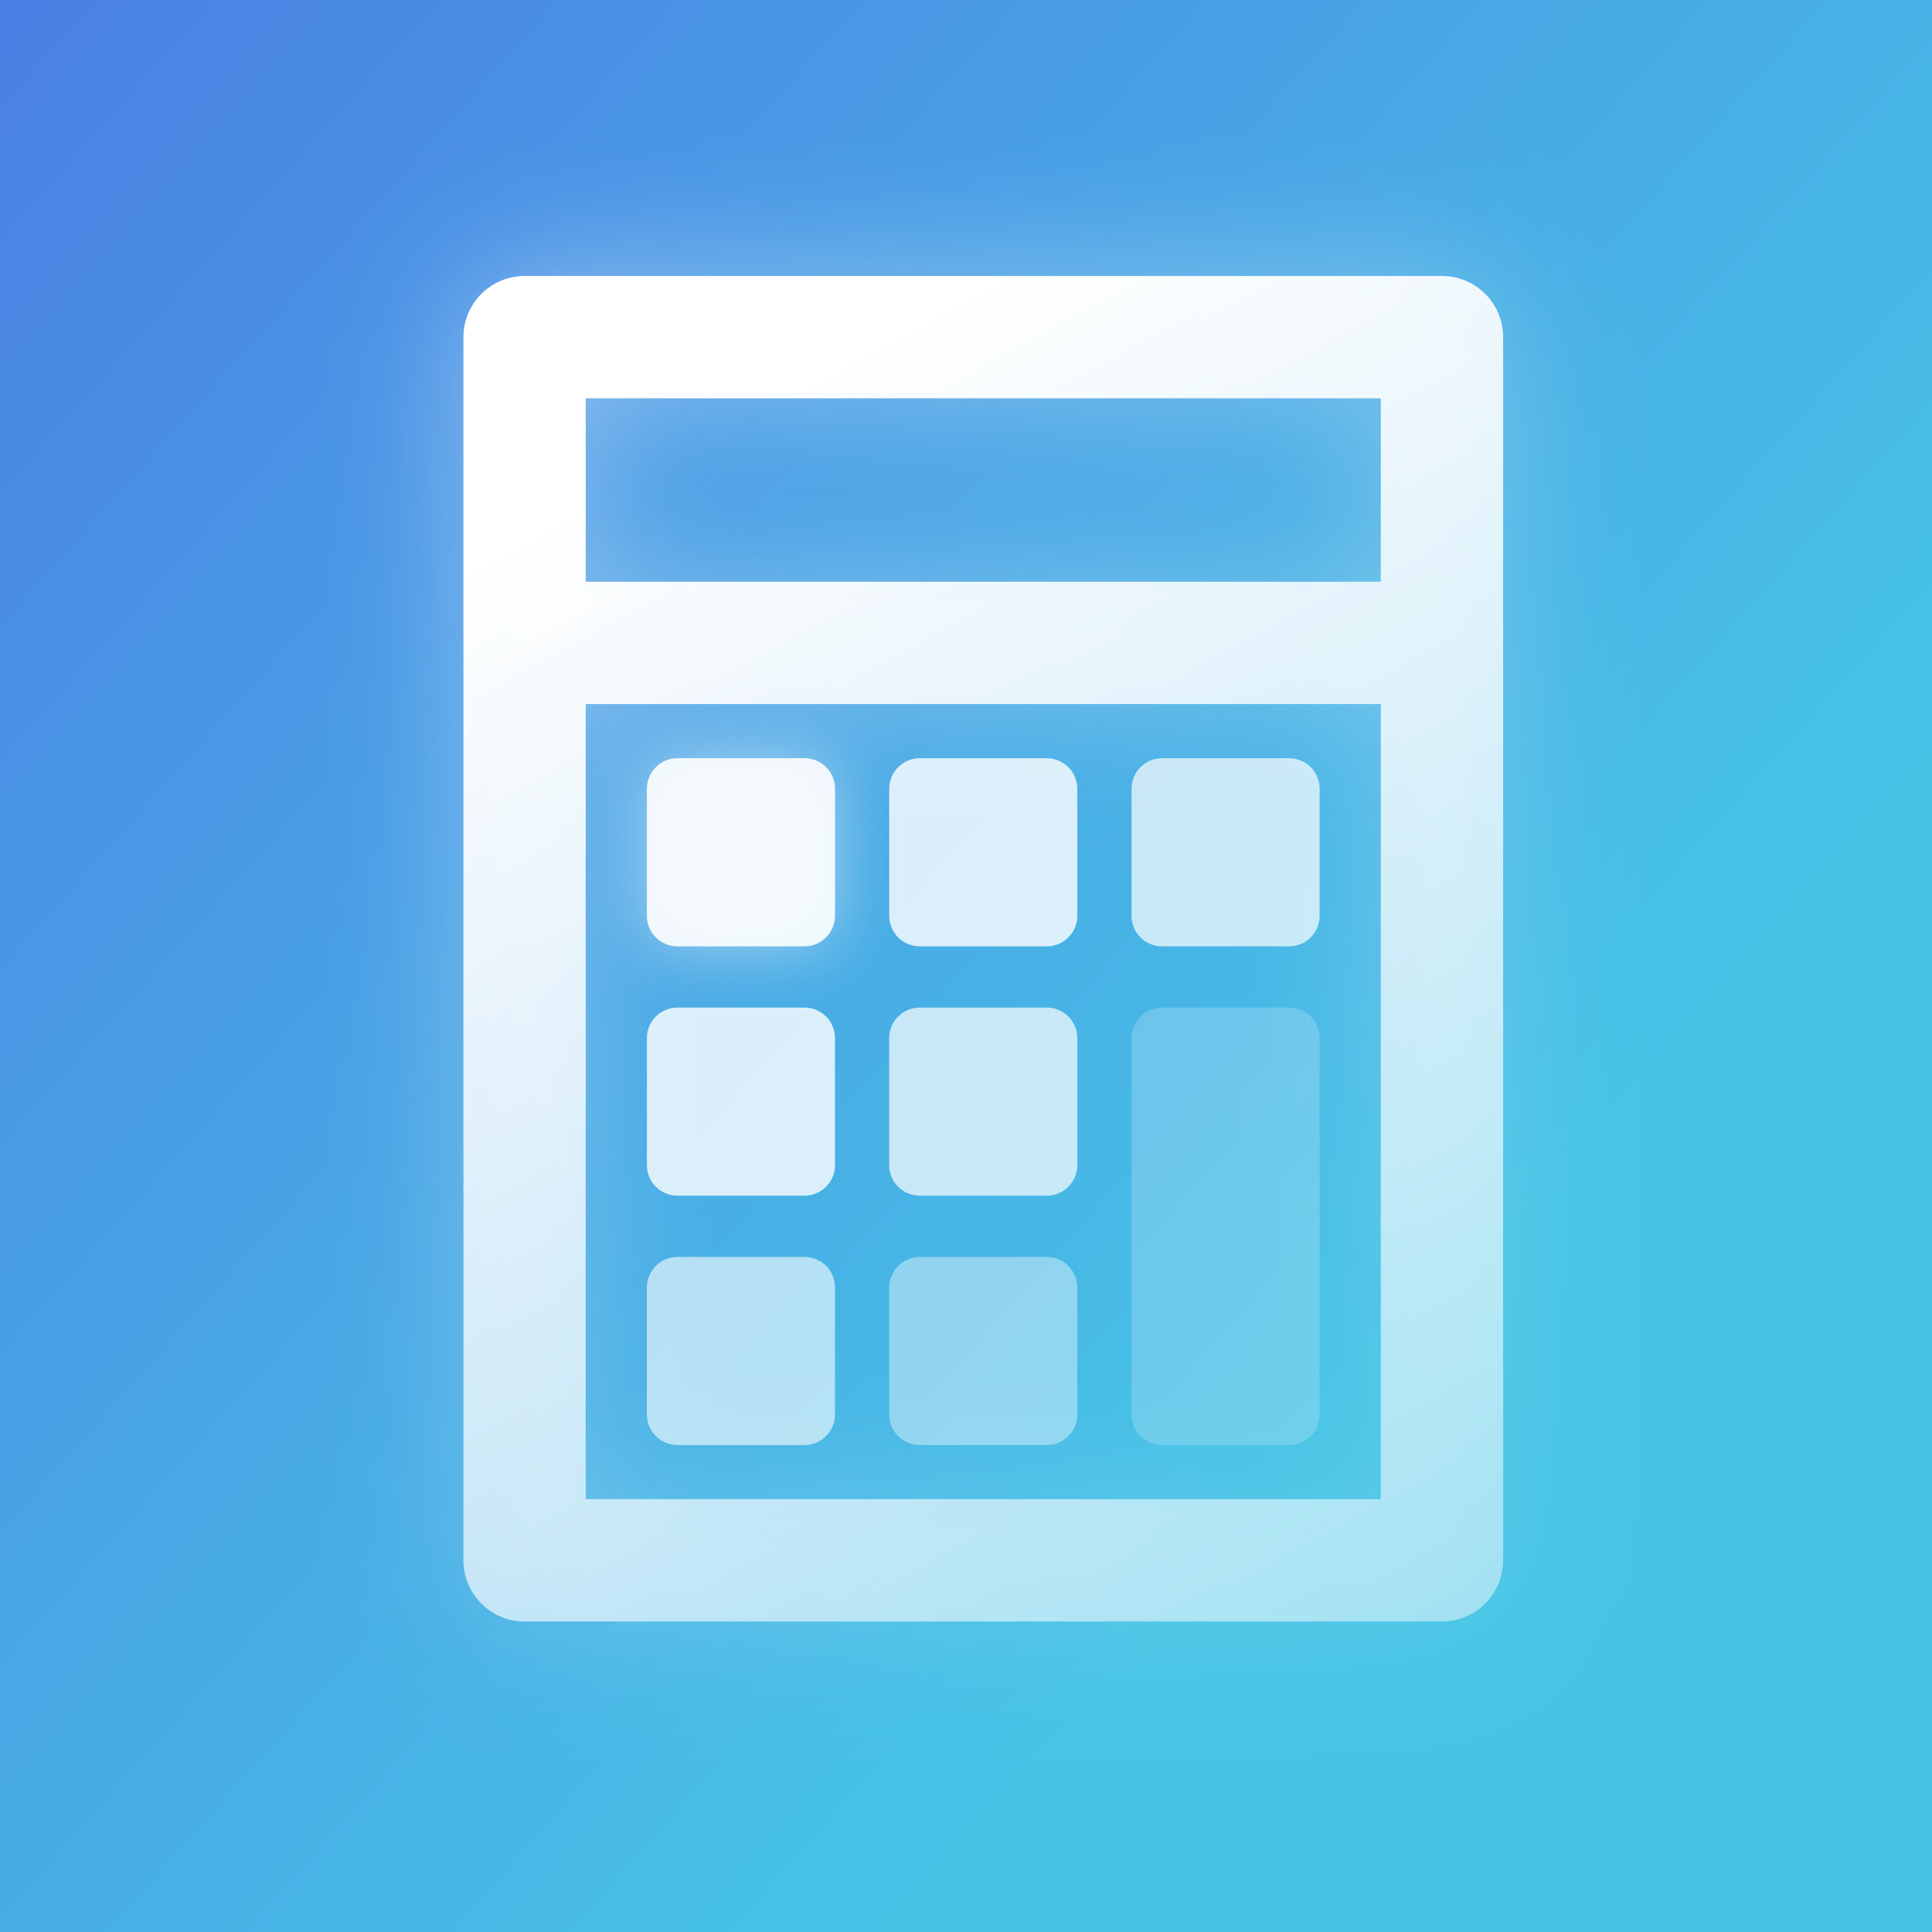
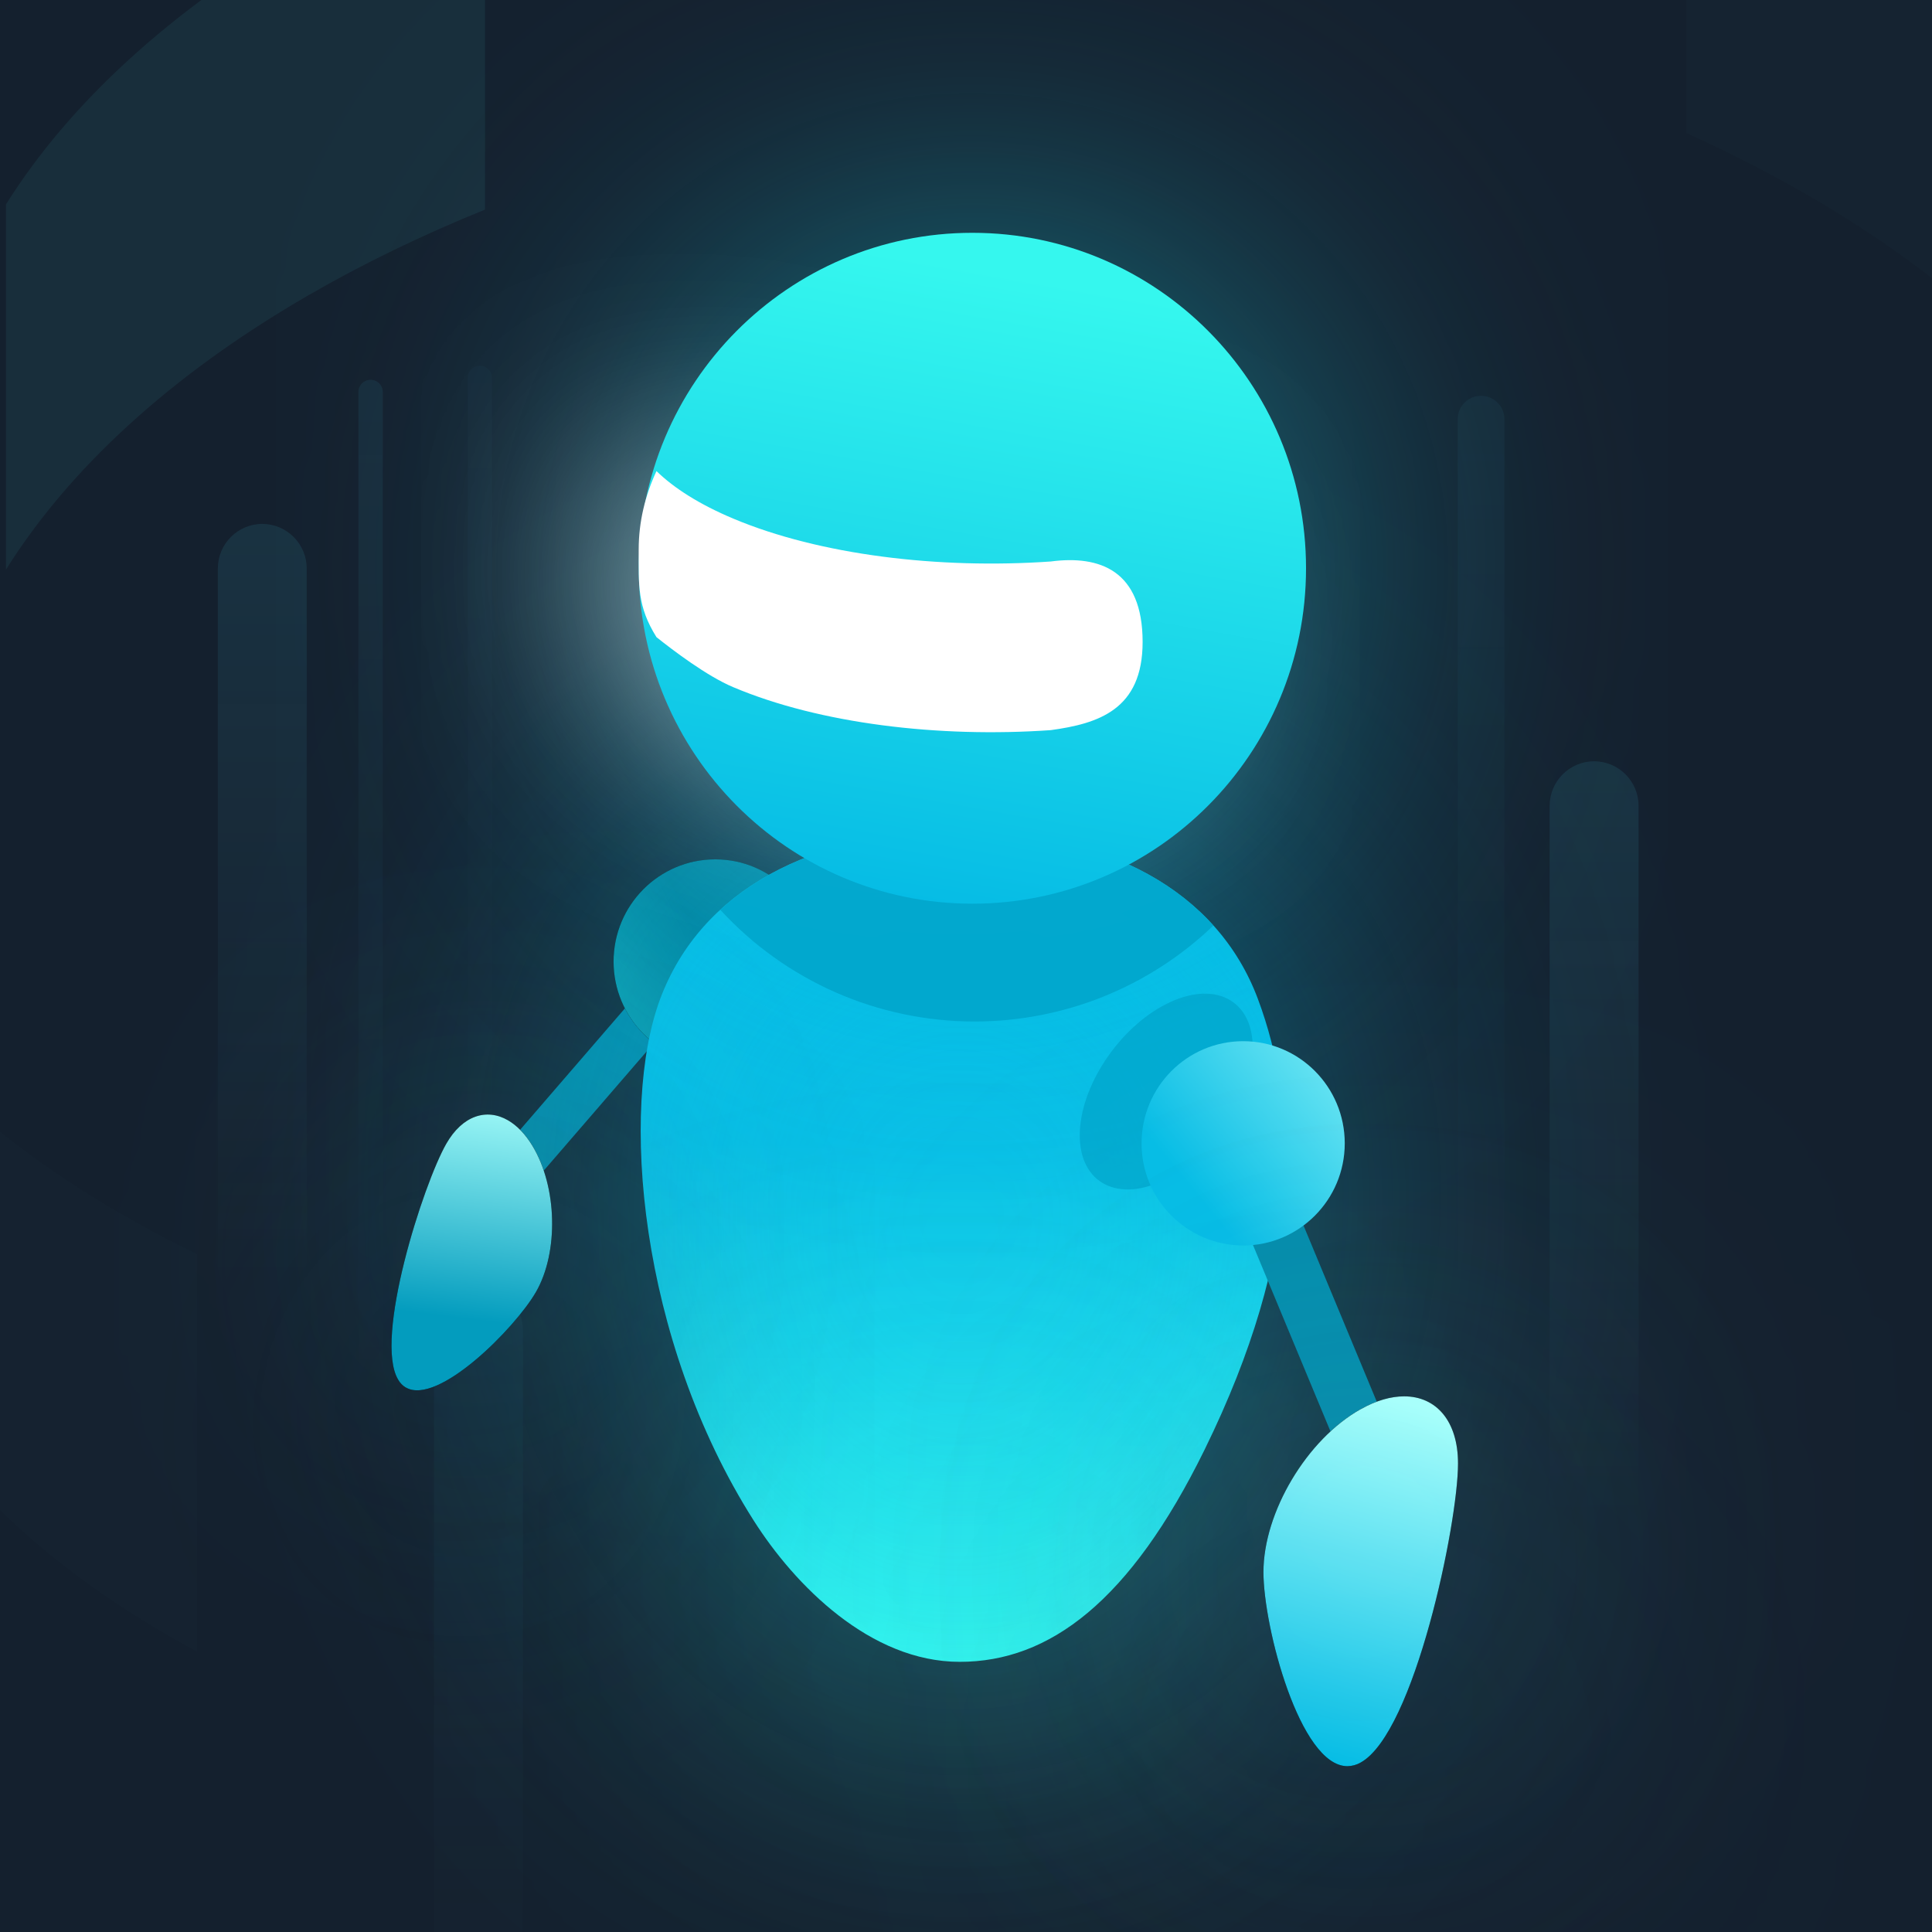
- <svg xmlns="http://www.w3.org/2000/svg" width="56" height="56" fill="none">
-   <path fill="url(#paint0_linear)" d="M0 0h56v56H0z" />
-   <path d="M41.797 8H15.205c-.979 0-1.772.794-1.772 1.773v35.454c0 .979.794 1.773 1.772 1.773h26.592c.979 0 1.772-.794 1.772-1.773V9.773c0-.979-.793-1.773-1.773-1.773zm-1.774 3.545v5.318H16.978v-5.318h23.045zm-23.045 31.91V20.408h23.045v23.045H16.978v.002z" fill="url(#paint1_linear)" />
-   <path d="M23.316 21.977h-3.68a.887.887 0 0 0-.886.886v3.682c0 .49.398.886.886.886h3.68c.49 0 .887-.397.887-.886v-3.682a.884.884 0 0 0-.887-.886z" fill="#fff" fill-opacity=".9" />
-   <g filter="url(#filter0_f)">
-     <path d="M23.316 21.977h-3.68a.887.887 0 0 0-.886.886v3.682c0 .49.398.886.886.886h3.68c.49 0 .887-.397.887-.886v-3.682a.884.884 0 0 0-.887-.886z" fill="#fff" fill-opacity=".5" />
-   </g>
-   <path d="M30.34 21.977h-3.68a.887.887 0 0 0-.886.886v3.682c0 .49.397.886.886.886h3.68c.49 0 .886-.397.886-.886v-3.682a.885.885 0 0 0-.886-.886z" fill="#fff" fill-opacity=".8" />
-   <path d="M37.364 21.977h-3.68a.886.886 0 0 0-.886.886v3.682c0 .49.397.886.886.886h3.68c.49 0 .886-.397.886-.886v-3.682a.885.885 0 0 0-.886-.886z" fill="#fff" fill-opacity=".7" />
-   <path d="M23.316 29.205h-3.68a.886.886 0 0 0-.886.885v3.683c0 .49.398.885.886.885h3.68c.49 0 .887-.397.887-.885V30.09a.883.883 0 0 0-.887-.885z" fill="#fff" fill-opacity=".8" />
-   <path d="M30.34 29.205h-3.68a.886.886 0 0 0-.886.885v3.683c0 .49.397.885.886.885h3.68c.49 0 .886-.397.886-.885V30.09a.884.884 0 0 0-.886-.885z" fill="#fff" fill-opacity=".7" />
-   <path d="M23.316 36.433h-3.68a.886.886 0 0 0-.886.884V41c0 .491.398.886.886.886h3.68c.49 0 .887-.397.887-.886v-3.683a.883.883 0 0 0-.887-.884z" fill="#fff" fill-opacity=".6" />
-   <path d="M30.34 36.433h-3.68a.886.886 0 0 0-.886.884V41c0 .491.397.886.886.886h3.68c.49 0 .886-.397.886-.886v-3.683a.884.884 0 0 0-.886-.884z" fill="#fff" fill-opacity=".4" />
-   <path d="M37.364 29.205h-3.68a.885.885 0 0 0-.886.885V41c0 .491.397.886.886.886h3.68c.49 0 .886-.397.886-.886V30.09a.885.885 0 0 0-.886-.885z" fill="#fff" fill-opacity=".2" />
-   <g filter="url(#filter1_f)">
-     <path d="M41.797 8H15.205c-.979 0-1.772.794-1.772 1.773v35.454c0 .979.794 1.773 1.772 1.773h26.592c.979 0 1.772-.794 1.772-1.773V9.773c0-.979-.793-1.773-1.773-1.773zm-1.774 3.545v5.318H16.978v-5.318h23.045zm-23.045 31.91V20.408h23.045v23.045H16.978v.002z" fill="url(#paint2_linear)" fill-opacity=".4" />
+ <svg xmlns="http://www.w3.org/2000/svg" width="24" height="24" fill="none">
+   <g clip-path="url(#clip0)">
+     <path fill="#14202E" d="M0 0h24v24H0z" />
+     <path opacity=".06" fill-rule="evenodd" clip-rule="evenodd" d="M5.944 15.968a.554.554 0 0 0-.553.556v19.452h1.105V16.524a.554.554 0 0 0-.552-.556z" fill="url(#paint0_linear)" />
+     <path opacity=".065" fill-rule="evenodd" clip-rule="evenodd" d="M6.025-1.932v4.536c-.777.314-1.518.672-2.211 1.074C2.099 4.673.852 5.836.074 7.076V2.539C.852 1.3 2.099.135 3.814-.86c.693-.402 1.434-.76 2.21-1.072z" fill="#51FFFF" />
+     <path opacity=".016" fill-rule="evenodd" clip-rule="evenodd" d="M26.622 2.039v4.537c-.71-1.518-2.093-2.95-4.147-4.142a16.946 16.946 0 0 0-1.527-.782v-4.538c.53.24 1.04.5 1.527.782C24.529-.911 25.91.522 26.622 2.039z" fill="#51FFFF" />
+     <path opacity=".115" fill-rule="evenodd" clip-rule="evenodd" d="M19.802 9.457a.554.554 0 0 0-.552.555v19.453h1.105V10.012a.554.554 0 0 0-.553-.555z" fill="url(#paint1_linear)" />
+     <path opacity=".115" fill-rule="evenodd" clip-rule="evenodd" d="M3.258 6.508a.554.554 0 0 0-.552.556v19.452H3.81V7.064a.554.554 0 0 0-.553-.556z" fill="url(#paint2_linear)" />
+     <path opacity=".089" fill-rule="evenodd" clip-rule="evenodd" d="M4.603 4.718a.152.152 0 0 0-.151.153V22h.303V4.871a.152.152 0 0 0-.152-.153z" fill="url(#paint3_linear)" />
+     <path opacity=".06" fill-rule="evenodd" clip-rule="evenodd" d="M18.398 4.917a.29.29 0 0 0-.29.292v16.884h.58V5.209a.29.29 0 0 0-.29-.292z" fill="url(#paint4_linear)" />
+     <path fill-rule="evenodd" clip-rule="evenodd" d="M11.898 7.787a.082.082 0 0 0-.082.083v9.321h.164V7.87a.082.082 0 0 0-.082-.083z" fill="url(#paint5_linear)" />
+     <path opacity=".03" fill-rule="evenodd" clip-rule="evenodd" d="M5.96 4.543a.152.152 0 0 0-.15.152v17.131h.302V4.696a.152.152 0 0 0-.151-.153z" fill="url(#paint6_linear)" />
+     <path fill-rule="evenodd" clip-rule="evenodd" d="M8 12.252l-1.934 2.24.408.375 1.934-2.24-.407-.375z" fill="#038CAB" />
+     <g opacity=".188" filter="url(#filter0_f)">
+       <path fill-rule="evenodd" clip-rule="evenodd" d="M8 12.252l-1.934 2.24.408.375 1.934-2.24-.407-.375z" fill="#038CAB" />
+     </g>
+     <g filter="url(#filter1_d)">
+       <path d="M7.622 11.944c0 .701.566 1.27 1.263 1.27s1.262-.569 1.262-1.27c0-.7-.565-1.269-1.262-1.269-.697 0-1.263.568-1.263 1.27z" fill="#000" />
+     </g>
+     <path d="M7.622 11.944c0 .701.566 1.27 1.263 1.27s1.262-.569 1.262-1.27c0-.7-.565-1.269-1.262-1.269-.697 0-1.263.568-1.263 1.27z" fill="url(#paint7_linear)" />
+     <path fill-rule="evenodd" clip-rule="evenodd" d="M11.922 20.644c1.113 0 2.116-.749 3.042-2.636 1.21-2.465 1.166-4.25.662-5.599-.504-1.348-1.886-2.083-3.712-2.083-1.827 0-3.209.735-3.713 2.083-.504 1.348-.27 4.225 1.162 6.48.51.803 1.447 1.755 2.56 1.755z" fill="url(#paint8_linear)" />
+     <g opacity=".46" filter="url(#filter2_f)">
+       <path fill-rule="evenodd" clip-rule="evenodd" d="M11.922 20.644c1.113 0 2.116-.749 3.042-2.636 1.21-2.465 1.166-4.25.662-5.599-.504-1.348-1.886-2.083-3.712-2.083-1.827 0-3.209.735-3.713 2.083-.504 1.348-.27 4.225 1.162 6.48.51.803 1.447 1.755 2.56 1.755z" fill="url(#paint9_linear)" />
+     </g>
+     <g opacity=".46" filter="url(#filter3_f)">
+       <path fill-rule="evenodd" clip-rule="evenodd" d="M11.922 20.644c1.113 0 2.116-.749 3.042-2.636 1.21-2.465 1.166-4.25.662-5.599-.504-1.348-1.886-2.083-3.712-2.083-1.827 0-3.209.735-3.713 2.083-.504 1.348-.27 4.225 1.162 6.48.51.803 1.447 1.755 2.56 1.755z" fill="url(#paint10_linear)" />
+     </g>
+     <g opacity=".502" filter="url(#filter4_f)">
+       <path fill-rule="evenodd" clip-rule="evenodd" d="M12.08 11.226c-2.29 0-4.146-1.866-4.146-4.167 0-2.302 1.856-4.167 4.145-4.167 2.29 0 4.145 1.865 4.145 4.167 0 2.3-1.856 4.167-4.145 4.167z" fill="url(#paint11_linear)" />
+     </g>
+     <g filter="url(#filter5_f)">
+       <path fill-rule="evenodd" clip-rule="evenodd" d="M13.053 9.07c-1.393.097-2.872-.081-3.946-.534-.328-.138-.746-.457-.952-.622-.239-.382-.221-.64-.221-1.088 0-.34.078-.668.22-.974.22.214.538.415.953.59 1.074.452 2.554.63 3.946.533.607-.08 1.14.11 1.14 1 0 .841-.55 1.014-1.14 1.095z" fill="#fff" />
+     </g>
+     <path opacity=".874" fill-rule="evenodd" clip-rule="evenodd" d="M15.073 11.497c-.689-.764-1.8-1.171-3.16-1.171-1.238 0-2.27.338-2.965.976a4.277 4.277 0 0 0 3.158 1.387 4.276 4.276 0 0 0 2.967-1.192z" fill="#00A5CA" />
+     <path fill-rule="evenodd" clip-rule="evenodd" d="M16.224 7.059c0 2.301-1.855 4.167-4.145 4.167-2.288 0-4.144-1.866-4.144-4.167 0-2.301 1.856-4.167 4.144-4.167 2.29 0 4.145 1.866 4.145 4.167z" fill="url(#paint12_linear)" />
+     <path fill-rule="evenodd" clip-rule="evenodd" d="M13.053 9.07c-1.392.097-2.871-.08-3.945-.534-.328-.138-.747-.457-.953-.621-.239-.382-.221-.641-.221-1.088 0-.342.079-.67.221-.975.22.214.537.415.953.59 1.074.452 2.553.63 3.945.533.608-.08 1.141.11 1.141 1 0 .841-.55 1.014-1.141 1.095z" fill="#fff" />
+     <path opacity=".739" fill-rule="evenodd" clip-rule="evenodd" d="M15.562 13.015c0 .601-.481 1.331-1.074 1.632-.594.3-1.075.057-1.075-.544 0-.6.482-1.331 1.075-1.631.593-.3 1.074-.057 1.074.543z" fill="#00A5CA" />
+     <path fill-rule="evenodd" clip-rule="evenodd" d="M16.032 14.837l1.35 3.247-.62.261-1.35-3.247.62-.261z" fill="#038CAB" />
+     <path fill-rule="evenodd" clip-rule="evenodd" d="M16.705 14.203c0 .7-.565 1.269-1.262 1.269a1.266 1.266 0 0 1-1.262-1.269c0-.7.565-1.269 1.262-1.269.697 0 1.262.568 1.262 1.269z" fill="url(#paint13_linear)" />
+     <path opacity=".01" fill-rule="evenodd" clip-rule="evenodd" d="M2.446 15.58a15.319 15.319 0 0 1-.937-.499A12.424 12.424 0 0 1-.282 13.83v4.639c.625.677 1.424 1.3 2.379 1.853.114.066.231.131.35.195v-4.936z" fill="#51FFFF" />
+     <g opacity=".501" filter="url(#filter6_f)">
+       <path fill-rule="evenodd" clip-rule="evenodd" d="M16.904 17.628c-.593.351-1.074 1.205-1.074 1.906 0 .643.403 2.267.926 2.268h.002a.288.288 0 0 0 .146-.043c.593-.35 1.074-2.794 1.074-3.495 0-.498-.242-.786-.594-.786a.959.959 0 0 0-.48.15z" fill="url(#paint14_linear)" />
+     </g>
+     <g opacity=".309" filter="url(#filter7_f)">
+       <path fill-rule="evenodd" clip-rule="evenodd" d="M6.584 14.287c.28.48.288 1.254.015 1.728-.249.435-1.163 1.37-1.532 1.156a.243.243 0 0 1-.087-.09c-.281-.48.329-2.329.601-2.804.193-.336.475-.432.723-.288.102.059.198.158.28.297z" fill="url(#paint15_linear)" />
+     </g>
+     <g filter="url(#filter8_d)">
+       <path d="M16.904 17.505c-.668.373-1.209 1.28-1.209 2.025 0 .683.453 2.409 1.042 2.41h.002a.337.337 0 0 0 .165-.046c.667-.372 1.208-2.968 1.208-3.714 0-.529-.272-.834-.669-.834-.162 0-.345.05-.54.16z" fill="#000" />
+     </g>
+     <path d="M16.904 17.505c-.668.373-1.209 1.28-1.209 2.025 0 .683.453 2.409 1.042 2.41h.002a.337.337 0 0 0 .165-.046c.667-.372 1.208-2.968 1.208-3.714 0-.529-.272-.834-.669-.834-.162 0-.345.05-.54.16z" fill="url(#paint16_linear)" />
+     <g opacity=".098" filter="url(#filter9_f)">
+       <path fill-rule="evenodd" clip-rule="evenodd" d="M16.904 17.505c-.668.373-1.209 1.28-1.209 2.025 0 .683.453 2.409 1.042 2.41h.002a.337.337 0 0 0 .165-.046c.667-.372 1.208-2.968 1.208-3.714 0-.529-.272-.834-.669-.834-.162 0-.345.05-.54.16z" fill="url(#paint17_linear)" />
+     </g>
+     <g filter="url(#filter10_d)">
+       <path d="M6.614 14.234c.308.508.328 1.32.045 1.814-.26.452-1.22 1.418-1.617 1.188H5.04a.266.266 0 0 1-.093-.096c-.308-.508.314-2.438.597-2.932.2-.35.5-.446.767-.291.11.064.214.17.303.317z" fill="#000" />
+     </g>
+     <path d="M6.614 14.234c.308.508.328 1.32.045 1.814-.26.452-1.22 1.418-1.617 1.188H5.04a.266.266 0 0 1-.093-.096c-.308-.508.314-2.438.597-2.932.2-.35.5-.446.767-.291.11.064.214.17.303.317z" fill="url(#paint18_linear)" />
  </g>
  <defs>
-     <filter id="filter0_f" x="16.75" y="19.977" width="9.453" height="9.455" filterUnits="userSpaceOnUse" color-interpolation-filters="sRGB">
-       <feFlood flood-opacity="0" result="BackgroundImageFix" />
-       <feBlend in="SourceGraphic" in2="BackgroundImageFix" result="shape" />
-       <feGaussianBlur stdDeviation="1" result="effect1_foregroundBlur" />
-     </filter>
-     <filter id="filter1_f" x="9.433" y="4" width="38.136" height="47" filterUnits="userSpaceOnUse" color-interpolation-filters="sRGB">
-       <feFlood flood-opacity="0" result="BackgroundImageFix" />
-       <feBlend in="SourceGraphic" in2="BackgroundImageFix" result="shape" />
-       <feGaussianBlur stdDeviation="2" result="effect1_foregroundBlur" />
-     </filter>
-     <linearGradient id="paint0_linear" x1="61.121" y1="16.527" x2="18.835" y2="-21.143" gradientUnits="userSpaceOnUse">
-       <stop stop-color="#46C4E6" />
-       <stop offset="1" stop-color="#4A80E4" />
-     </linearGradient>
-     <linearGradient id="paint1_linear" x1="28.501" y1="8" x2="66" y2="76" gradientUnits="userSpaceOnUse">
-       <stop stop-color="#fff" />
-       <stop offset="1" stop-color="#fff" stop-opacity="0" />
-     </linearGradient>
-     <linearGradient id="paint2_linear" x1="15" y1="8" x2="49.5" y2="59.5" gradientUnits="userSpaceOnUse">
-       <stop stop-color="#fff" />
-       <stop offset="1" stop-color="#fff" stop-opacity="0" />
-     </linearGradient>
+     <filter id="filter0_f" x="-6.534" y="-.348" width="27.543" height="27.815" filterUnits="userSpaceOnUse" color-interpolation-filters="sRGB">
+       <feFlood flood-opacity="0" result="BackgroundImageFix" />
+       <feBlend in="SourceGraphic" in2="BackgroundImageFix" result="shape" />
+       <feGaussianBlur stdDeviation="6.3" result="effect1_foregroundBlur" />
+     </filter>
+     <filter id="filter1_d" x="2.623" y="8.675" width="12.524" height="12.538" filterUnits="userSpaceOnUse" color-interpolation-filters="sRGB">
+       <feFlood flood-opacity="0" result="BackgroundImageFix" />
+       <feColorMatrix in="SourceAlpha" values="0 0 0 0 0 0 0 0 0 0 0 0 0 0 0 0 0 0 127 0" />
+       <feOffset dy="3" />
+       <feGaussianBlur stdDeviation="2.5" />
+       <feColorMatrix values="0 0 0 0 0.078 0 0 0 0 0.125 0 0 0 0 0.18 0 0 0 0.458 0" />
+       <feBlend in2="BackgroundImageFix" result="effect1_dropShadow" />
+       <feBlend in="SourceGraphic" in2="effect1_dropShadow" result="shape" />
+     </filter>
+     <filter id="filter2_f" x="-.141" y="2.226" width="24.2" height="26.518" filterUnits="userSpaceOnUse" color-interpolation-filters="sRGB">
+       <feFlood flood-opacity="0" result="BackgroundImageFix" />
+       <feBlend in="SourceGraphic" in2="BackgroundImageFix" result="shape" />
+       <feGaussianBlur stdDeviation="4.05" result="effect1_foregroundBlur" />
+     </filter>
+     <filter id="filter3_f" x="-.141" y="2.226" width="24.2" height="26.518" filterUnits="userSpaceOnUse" color-interpolation-filters="sRGB">
+       <feFlood flood-opacity="0" result="BackgroundImageFix" />
+       <feBlend in="SourceGraphic" in2="BackgroundImageFix" result="shape" />
+       <feGaussianBlur stdDeviation="4.05" result="effect1_foregroundBlur" />
+     </filter>
+     <filter id="filter4_f" x="3.434" y="-1.608" width="17.29" height="17.334" filterUnits="userSpaceOnUse" color-interpolation-filters="sRGB">
+       <feFlood flood-opacity="0" result="BackgroundImageFix" />
+       <feBlend in="SourceGraphic" in2="BackgroundImageFix" result="shape" />
+       <feGaussianBlur stdDeviation="2.25" result="effect1_foregroundBlur" />
+     </filter>
+     <filter id="filter5_f" x="5.233" y="3.152" width="11.66" height="8.643" filterUnits="userSpaceOnUse" color-interpolation-filters="sRGB">
+       <feFlood flood-opacity="0" result="BackgroundImageFix" />
+       <feBlend in="SourceGraphic" in2="BackgroundImageFix" result="shape" />
+       <feGaussianBlur stdDeviation="1.35" result="effect1_foregroundBlur" />
+     </filter>
+     <filter id="filter6_f" x="9.53" y="11.178" width="14.748" height="16.924" filterUnits="userSpaceOnUse" color-interpolation-filters="sRGB">
+       <feFlood flood-opacity="0" result="BackgroundImageFix" />
+       <feBlend in="SourceGraphic" in2="BackgroundImageFix" result="shape" />
+       <feGaussianBlur stdDeviation="3.15" result="effect1_foregroundBlur" />
+     </filter>
+     <filter id="filter7_f" x="1.308" y="10.324" width="9.092" height="10.479" filterUnits="userSpaceOnUse" color-interpolation-filters="sRGB">
+       <feFlood flood-opacity="0" result="BackgroundImageFix" />
+       <feBlend in="SourceGraphic" in2="BackgroundImageFix" result="shape" />
+       <feGaussianBlur stdDeviation="1.8" result="effect1_foregroundBlur" />
+     </filter>
+     <filter id="filter8_d" x="4.695" y="9.346" width="24.417" height="26.595" filterUnits="userSpaceOnUse" color-interpolation-filters="sRGB">
+       <feFlood flood-opacity="0" result="BackgroundImageFix" />
+       <feColorMatrix in="SourceAlpha" values="0 0 0 0 0 0 0 0 0 0 0 0 0 0 0 0 0 0 127 0" />
+       <feOffset dy="3" />
+       <feGaussianBlur stdDeviation="5.5" />
+       <feColorMatrix values="0 0 0 0 0.078 0 0 0 0 0.125 0 0 0 0 0.18 0 0 0 0.967 0" />
+       <feBlend in2="BackgroundImageFix" result="effect1_dropShadow" />
+       <feBlend in="SourceGraphic" in2="effect1_dropShadow" result="shape" />
+     </filter>
+     <filter id="filter9_f" x="7.695" y="9.346" width="18.417" height="20.595" filterUnits="userSpaceOnUse" color-interpolation-filters="sRGB">
+       <feFlood flood-opacity="0" result="BackgroundImageFix" />
+       <feBlend in="SourceGraphic" in2="BackgroundImageFix" result="shape" />
+       <feGaussianBlur stdDeviation="4" result="effect1_foregroundBlur" />
+     </filter>
+     <filter id="filter10_d" x=".863" y="11.845" width="9.996" height="11.426" filterUnits="userSpaceOnUse" color-interpolation-filters="sRGB">
+       <feFlood flood-opacity="0" result="BackgroundImageFix" />
+       <feColorMatrix in="SourceAlpha" values="0 0 0 0 0 0 0 0 0 0 0 0 0 0 0 0 0 0 127 0" />
+       <feOffset dy="2" />
+       <feGaussianBlur stdDeviation="2" />
+       <feColorMatrix values="0 0 0 0 0.078 0 0 0 0 0.125 0 0 0 0 0.18 0 0 0 1 0" />
+       <feBlend in2="BackgroundImageFix" result="effect1_dropShadow" />
+       <feBlend in="SourceGraphic" in2="effect1_dropShadow" result="shape" />
+     </filter>
+     <linearGradient id="paint0_linear" x1="5.944" y1="25.442" x2="5.944" y2="14.681" gradientUnits="userSpaceOnUse">
+       <stop stop-color="#52CAE4" stop-opacity="0" />
+       <stop offset="1" stop-color="#48D8F4" />
+     </linearGradient>
+     <linearGradient id="paint1_linear" x1="19.802" y1="18.93" x2="19.802" y2="8.17" gradientUnits="userSpaceOnUse">
+       <stop stop-color="#52CAE4" stop-opacity="0" />
+       <stop offset="1" stop-color="#48D8F4" />
+     </linearGradient>
+     <linearGradient id="paint2_linear" x1="3.258" y1="15.982" x2="3.258" y2="5.222" gradientUnits="userSpaceOnUse">
+       <stop stop-color="#52CAE4" stop-opacity="0" />
+       <stop offset="1" stop-color="#48D8F4" />
+     </linearGradient>
+     <linearGradient id="paint3_linear" x1="4.603" y1="21.951" x2="4.603" y2="3.607" gradientUnits="userSpaceOnUse">
+       <stop stop-opacity="0" />
+       <stop offset="1" stop-color="#48D8F4" />
+     </linearGradient>
+     <linearGradient id="paint4_linear" x1="18.398" y1="22.042" x2="18.398" y2="3.813" gradientUnits="userSpaceOnUse">
+       <stop stop-opacity="0" />
+       <stop offset="1" stop-color="#48D8F4" />
+     </linearGradient>
+     <linearGradient id="paint5_linear" x1="11.898" y1="17.164" x2="11.898" y2="7.182" gradientUnits="userSpaceOnUse">
+       <stop />
+       <stop offset="1" stop-color="#48D8F4" />
+     </linearGradient>
+     <linearGradient id="paint6_linear" x1="5.961" y1="21.775" x2="5.961" y2="3.431" gradientUnits="userSpaceOnUse">
+       <stop stop-opacity="0" />
+       <stop offset="1" stop-color="#48D8F4" />
+     </linearGradient>
+     <linearGradient id="paint7_linear" x1="8.885" y1="12.097" x2="4.104" y2="14.349" gradientUnits="userSpaceOnUse">
+       <stop stop-color="#007A94" />
+       <stop offset="1" stop-color="#35F7EE" />
+     </linearGradient>
+     <linearGradient id="paint8_linear" x1="12.517" y1="14.186" x2="12.517" y2="20.644" gradientUnits="userSpaceOnUse">
+       <stop stop-color="#06BCE5" />
+       <stop offset="1" stop-color="#35F7EE" />
+     </linearGradient>
+     <linearGradient id="paint9_linear" x1="12.517" y1="14.186" x2="12.517" y2="20.644" gradientUnits="userSpaceOnUse">
+       <stop stop-color="#06BCE5" />
+       <stop offset="1" stop-color="#35F7EE" />
+     </linearGradient>
+     <linearGradient id="paint10_linear" x1="12.517" y1="18.136" x2="12.517" y2="19.784" gradientUnits="userSpaceOnUse">
+       <stop stop-color="#06BCE5" stop-opacity="0" />
+       <stop offset="1" stop-color="#35F7EE" />
+     </linearGradient>
+     <linearGradient id="paint11_linear" x1="11.533" y1="11.218" x2="14.75" y2="-2.209" gradientUnits="userSpaceOnUse">
+       <stop stop-color="#06BCE5" />
+       <stop offset="1" stop-color="#35F7EE" />
+     </linearGradient>
+     <linearGradient id="paint12_linear" x1="11.534" y1="11.218" x2="12.9" y2="3.469" gradientUnits="userSpaceOnUse">
+       <stop stop-color="#06BCE5" />
+       <stop offset="1" stop-color="#35F7EE" />
+     </linearGradient>
+     <linearGradient id="paint13_linear" x1="14.767" y1="14.731" x2="17.738" y2="12.286" gradientUnits="userSpaceOnUse">
+       <stop stop-color="#06BCE5" />
+       <stop offset="1" stop-color="#A9FFFB" />
+     </linearGradient>
+     <linearGradient id="paint14_linear" x1="16.76" y1="20.542" x2="18.793" y2="17.192" gradientUnits="userSpaceOnUse">
+       <stop stop-color="#06BCE5" />
+       <stop offset="1" stop-color="#A9FFFB" />
+     </linearGradient>
+     <linearGradient id="paint15_linear" x1="5.562" y1="16.321" x2="5.94" y2="13.573" gradientUnits="userSpaceOnUse">
+       <stop stop-color="#039CBE" />
+       <stop offset="1" stop-color="#A9FFFB" />
+     </linearGradient>
+     <linearGradient id="paint16_linear" x1="16.817" y1="21.94" x2="18.01" y2="17.577" gradientUnits="userSpaceOnUse">
+       <stop stop-color="#06BCE5" />
+       <stop offset="1" stop-color="#A9FFFB" />
+     </linearGradient>
+     <linearGradient id="paint17_linear" x1="16.817" y1="21.94" x2="18.01" y2="17.577" gradientUnits="userSpaceOnUse">
+       <stop stop-color="#06BCE5" />
+       <stop offset="1" stop-color="#A9FFFB" />
+     </linearGradient>
+     <linearGradient id="paint18_linear" x1="5.565" y1="16.357" x2="5.922" y2="13.491" gradientUnits="userSpaceOnUse">
+       <stop stop-color="#039CBE" />
+       <stop offset="1" stop-color="#A9FFFB" />
+     </linearGradient>
+     <clipPath id="clip0">
+       <path fill="#fff" d="M0 0h24v24H0z" />
+     </clipPath>
  </defs>
</svg>
